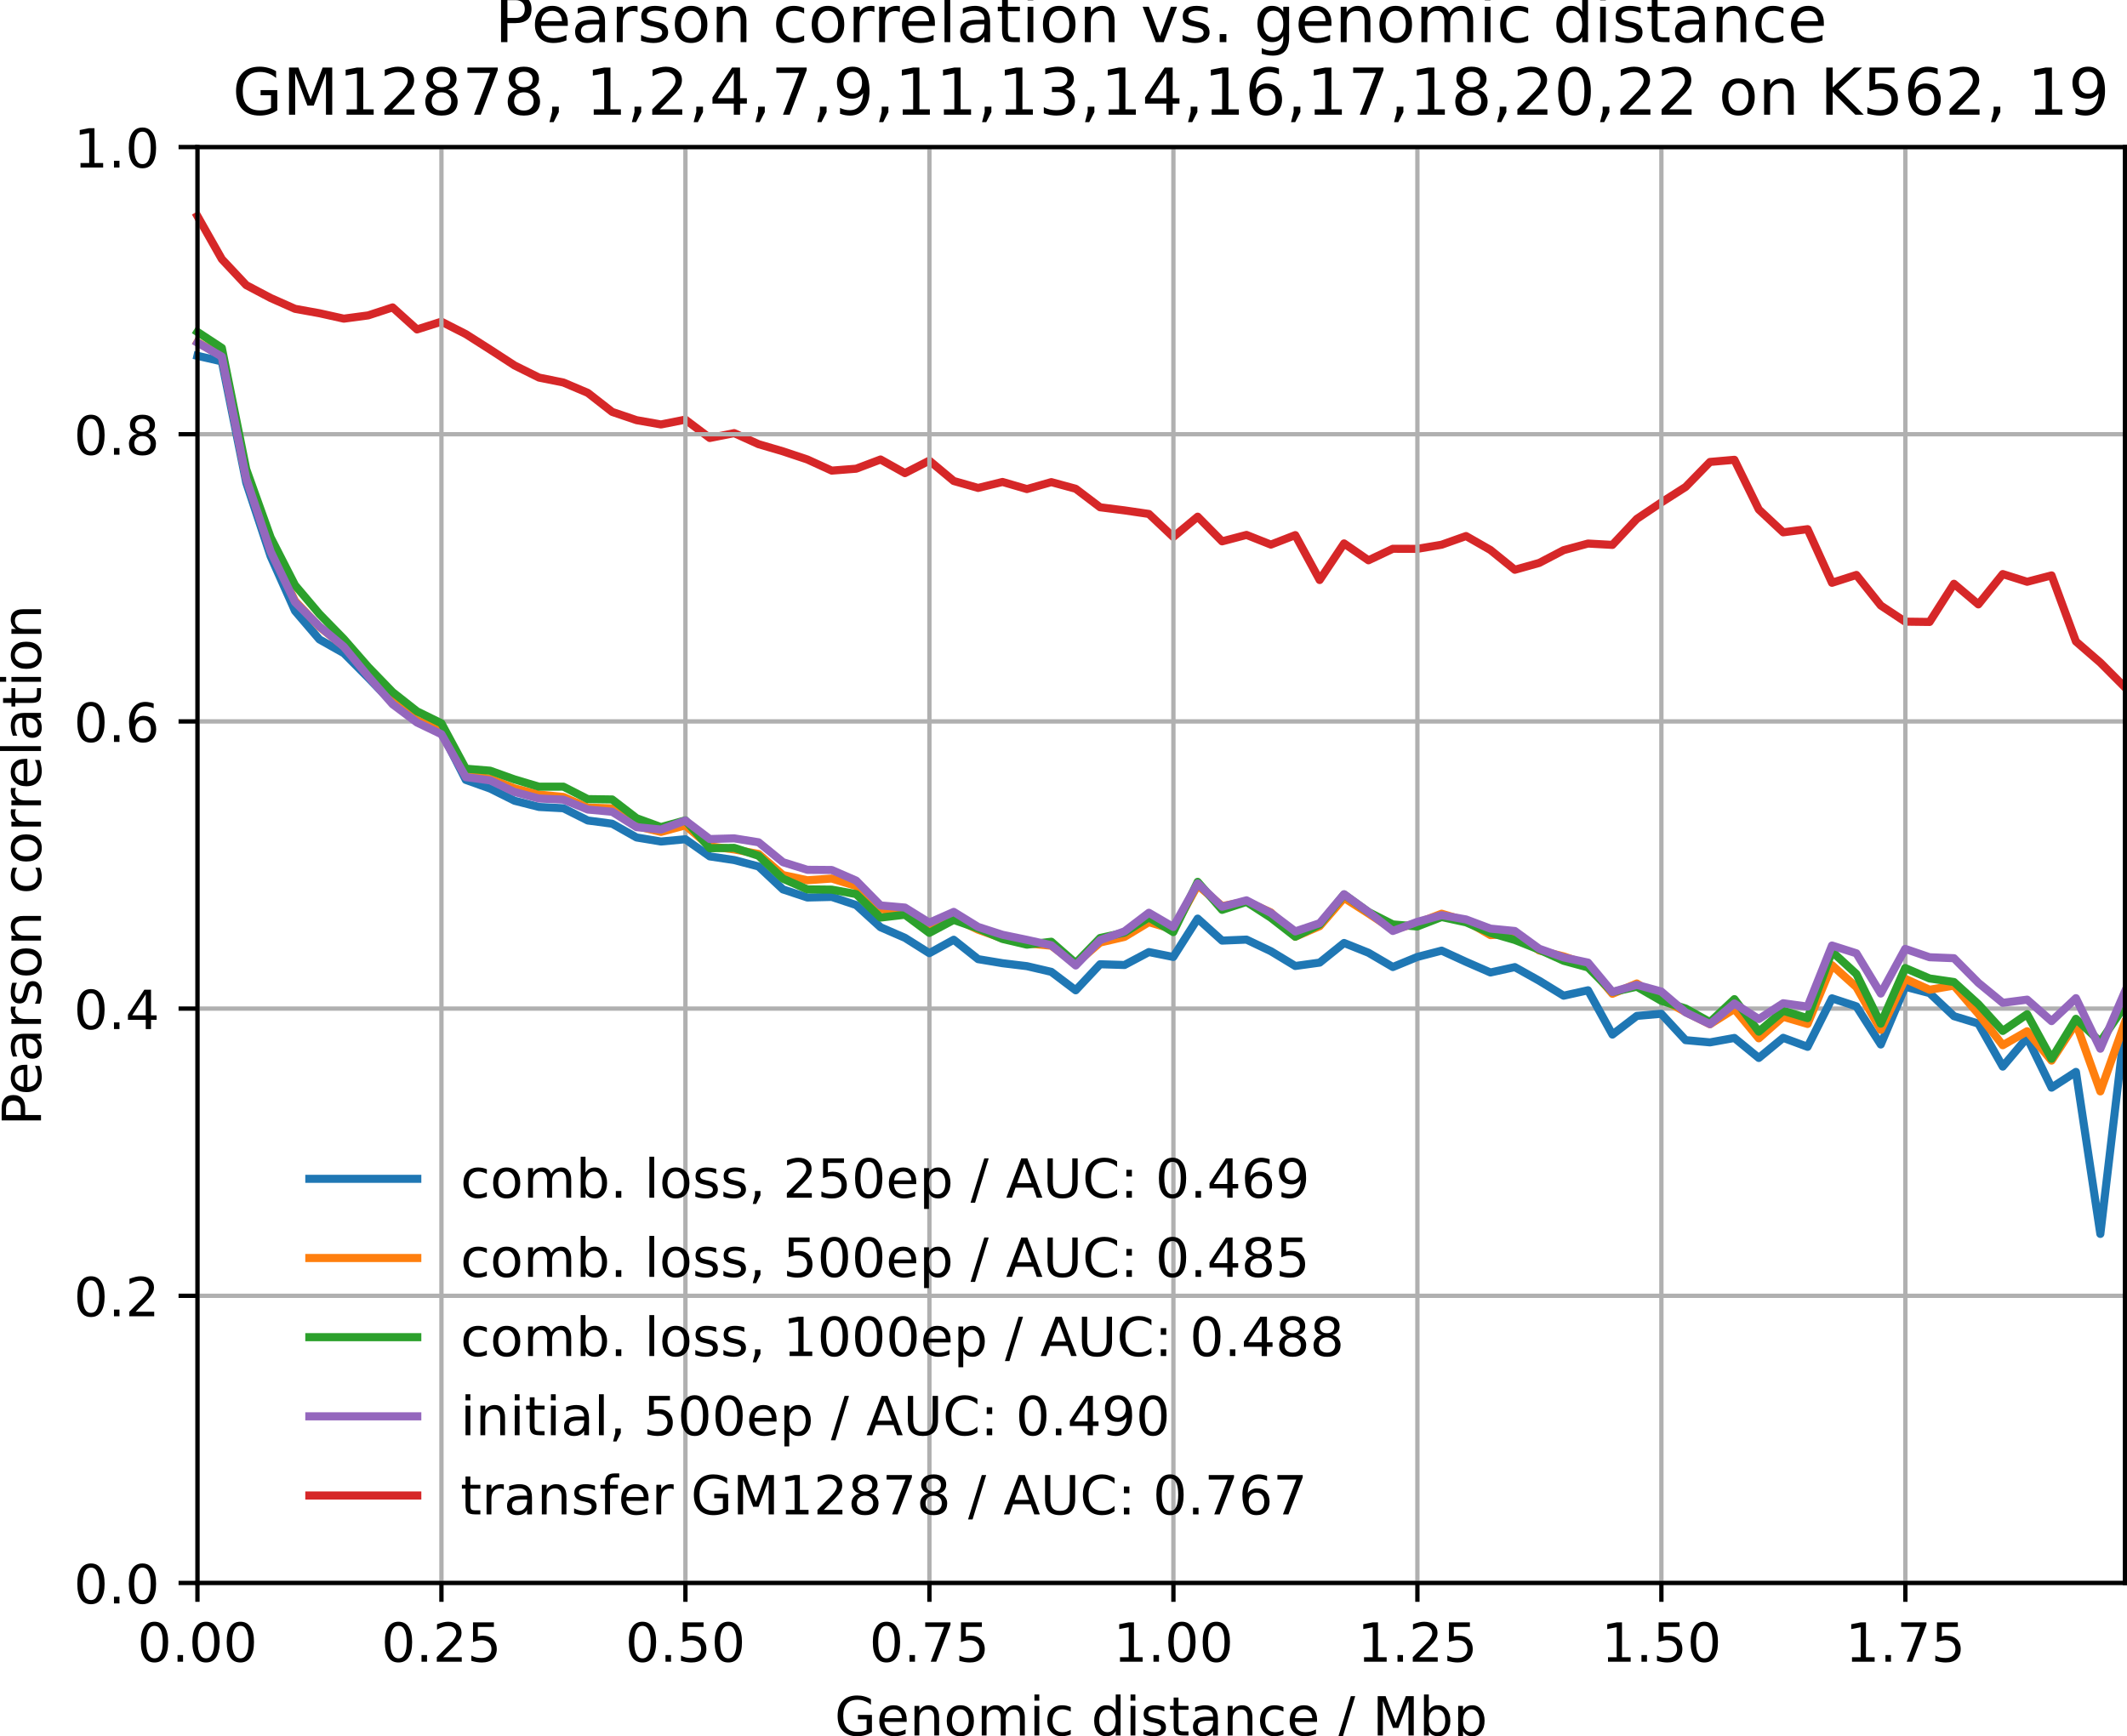
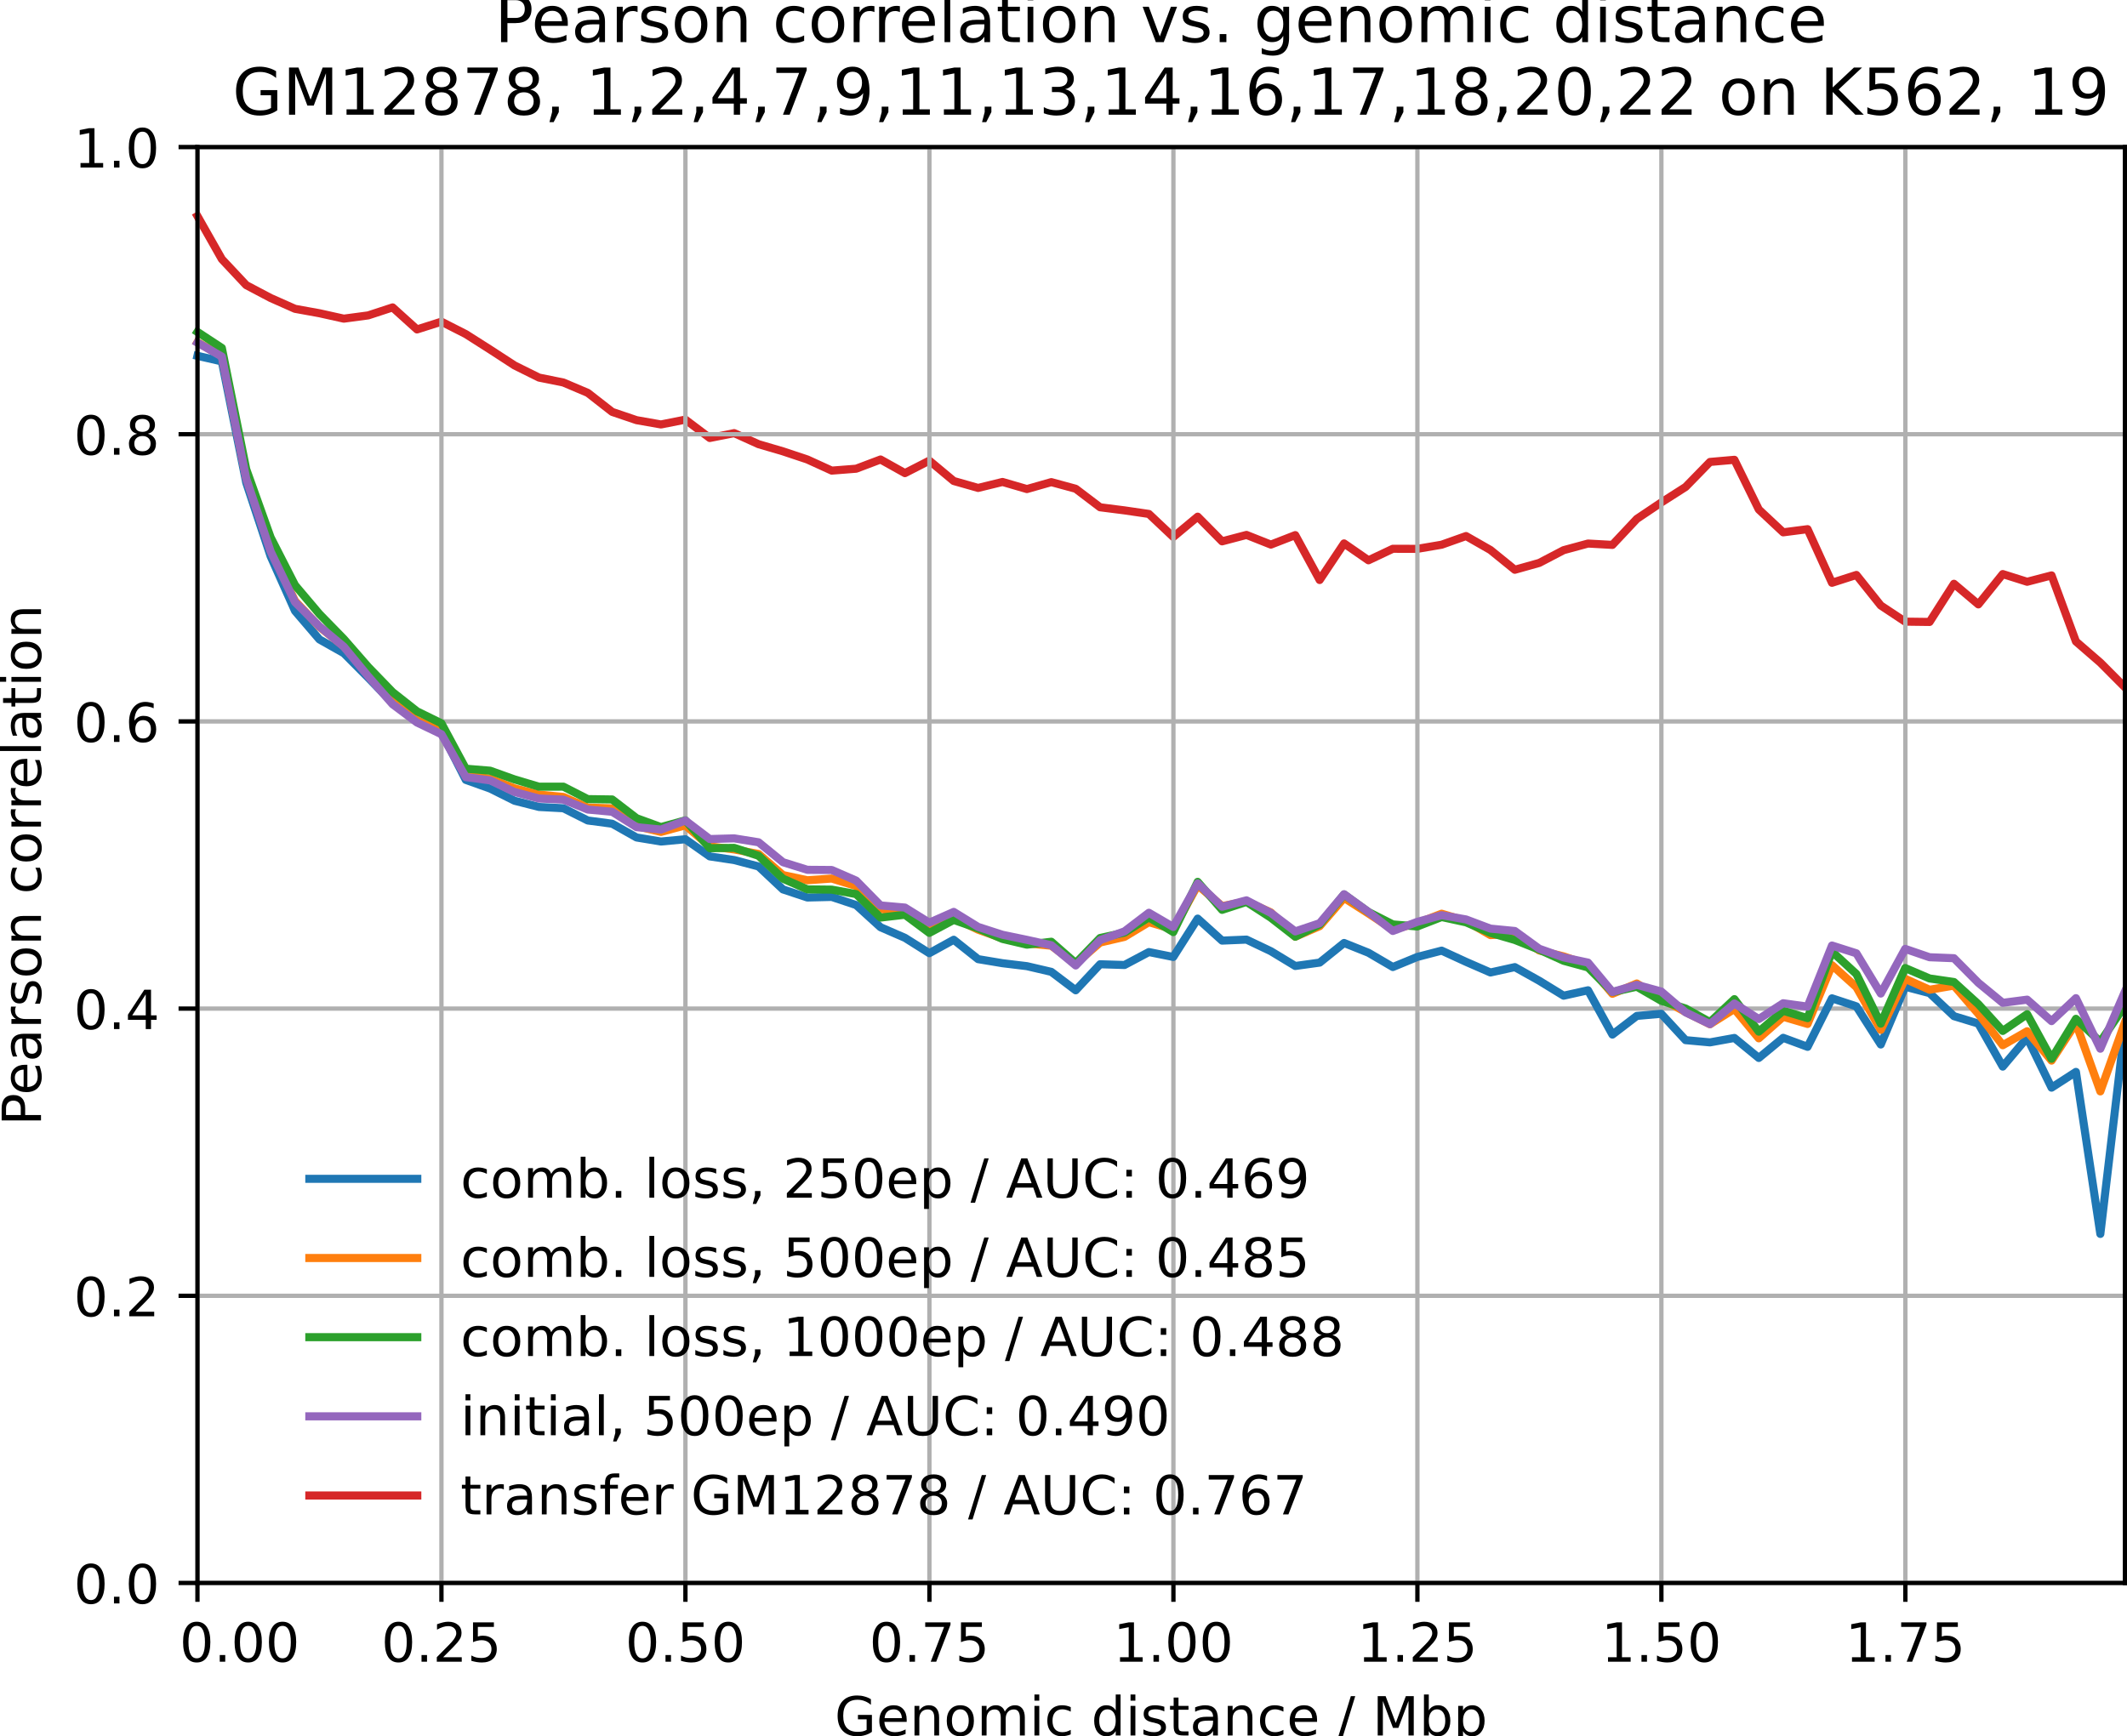
<svg xmlns="http://www.w3.org/2000/svg" version="1.1" id="svg2" xml:space="preserve" width="80mm" height="65.3mm" viewBox="0 0 302.362 246.803">
  <defs id="defs6">
    <clipPath clipPathUnits="userSpaceOnUse" id="clipPath22">
      <path d="M 57.6,38.016 H 414.72 V 304.128 H 57.6 Z" id="path20" />
    </clipPath>
    <clipPath clipPathUnits="userSpaceOnUse" id="clipPath40">
      <path d="M 57.6,38.016 H 414.72 V 304.128 H 57.6 Z" id="path38" />
    </clipPath>
    <clipPath clipPathUnits="userSpaceOnUse" id="clipPath58">
      <path d="M 57.6,38.016 H 414.72 V 304.128 H 57.6 Z" id="path56" />
    </clipPath>
    <clipPath clipPathUnits="userSpaceOnUse" id="clipPath76">
      <path d="M 57.6,38.016 H 414.72 V 304.128 H 57.6 Z" id="path74" />
    </clipPath>
    <clipPath clipPathUnits="userSpaceOnUse" id="clipPath94">
      <path d="M 57.6,38.016 H 414.72 V 304.128 H 57.6 Z" id="path92" />
    </clipPath>
    <clipPath clipPathUnits="userSpaceOnUse" id="clipPath112">
      <path d="M 57.6,38.016 H 414.72 V 304.128 H 57.6 Z" id="path110" />
    </clipPath>
    <clipPath clipPathUnits="userSpaceOnUse" id="clipPath130">
      <path d="M 57.6,38.016 H 414.72 V 304.128 H 57.6 Z" id="path128" />
    </clipPath>
    <clipPath clipPathUnits="userSpaceOnUse" id="clipPath148">
      <path d="M 57.6,38.016 H 414.72 V 304.128 H 57.6 Z" id="path146" />
    </clipPath>
    <clipPath clipPathUnits="userSpaceOnUse" id="clipPath170">
      <path d="M 57.6,38.016 H 414.72 V 304.128 H 57.6 Z" id="path168" />
    </clipPath>
    <clipPath clipPathUnits="userSpaceOnUse" id="clipPath188">
      <path d="M 57.6,38.016 H 414.72 V 304.128 H 57.6 Z" id="path186" />
    </clipPath>
    <clipPath clipPathUnits="userSpaceOnUse" id="clipPath206">
      <path d="M 57.6,38.016 H 414.72 V 304.128 H 57.6 Z" id="path204" />
    </clipPath>
    <clipPath clipPathUnits="userSpaceOnUse" id="clipPath224">
      <path d="M 57.6,38.016 H 414.72 V 304.128 H 57.6 Z" id="path222" />
    </clipPath>
    <clipPath clipPathUnits="userSpaceOnUse" id="clipPath242">
      <path d="M 57.6,38.016 H 414.72 V 304.128 H 57.6 Z" id="path240" />
    </clipPath>
    <clipPath clipPathUnits="userSpaceOnUse" id="clipPath260">
      <path d="M 57.6,38.016 H 414.72 V 304.128 H 57.6 Z" id="path258" />
    </clipPath>
    <clipPath clipPathUnits="userSpaceOnUse" id="clipPath282">
      <path d="M 57.6,38.016 H 414.72 V 304.128 H 57.6 Z" id="path280" />
    </clipPath>
    <clipPath clipPathUnits="userSpaceOnUse" id="clipPath292">
      <path d="M 57.6,38.016 H 414.72 V 304.128 H 57.6 Z" id="path290" />
    </clipPath>
    <clipPath clipPathUnits="userSpaceOnUse" id="clipPath302">
      <path d="M 57.6,38.016 H 414.72 V 304.128 H 57.6 Z" id="path300" />
    </clipPath>
    <clipPath clipPathUnits="userSpaceOnUse" id="clipPath312">
      <path d="M 57.6,38.016 H 414.72 V 304.128 H 57.6 Z" id="path310" />
    </clipPath>
    <clipPath clipPathUnits="userSpaceOnUse" id="clipPath322">
      <path d="M 57.6,38.016 H 414.72 V 304.128 H 57.6 Z" id="path320" />
    </clipPath>
  </defs>
  <g id="g10" transform="matrix(1.333333,0,0,-1.333333,-28.02396,443.5936)">
    <path d="m 42.069,309.65 2.601,-4.59 2.601,-2.774 2.601,-1.371 2.601,-1.154 2.601,-0.471 2.601,-0.578 2.601,0.348 2.601,0.852 2.601,-2.35 2.601,0.827 2.601,-1.323 2.601,-1.655 2.601,-1.692 2.601,-1.291 2.601,-0.526 2.601,-1.104 2.601,-2.03 2.601,-0.882 2.601,-0.457 2.601,0.516 2.601,-1.959 2.601,0.518 2.601,-1.179 2.601,-0.764 2.601,-0.868 2.601,-1.186 2.601,0.202 2.601,0.983 2.601,-1.453 2.601,1.33 2.601,-2.169 2.601,-0.74 2.601,0.637 2.601,-0.758 2.601,0.74 2.601,-0.708 2.601,-1.975 2.601,-0.33 2.601,-0.381 2.601,-2.455 2.601,2.165 2.601,-2.631 2.601,0.684 2.601,-1.032 2.601,1.011 2.601,-4.786 2.601,3.901 2.601,-1.8 2.601,1.229 2.601,-0.009 2.601,0.443 2.601,0.923 2.601,-1.487 2.601,-2.109 2.601,0.73 2.601,1.36 2.601,0.707 2.601,-0.144 2.601,2.772 2.601,1.746 2.601,1.661 2.601,2.667 2.601,0.229 2.601,-5.299 2.601,-2.436 2.601,0.336 2.601,-5.718 2.601,0.836 2.601,-3.257 2.601,-1.722 2.601,-0.033 2.601,4.07 2.601,-2.197 2.601,3.233 2.601,-0.821 2.601,0.679 2.601,-7.047 2.601,-2.252 2.601,-2.614" style="fill:none;stroke:#d62728;stroke-width:0.863;stroke-linecap:square;stroke-linejoin:round;stroke-miterlimit:10;stroke-dasharray:none;stroke-opacity:1" id="path324" />
    <g id="g16" transform="matrix(0.575448,0,0,0.575448,8.92322,142.0026)">
      <g id="g18" clip-path="url(#clipPath22)">
        <path d="M 57.6,38.016 V 304.128" style="fill:none;stroke:#b0b0b0;stroke-width:0.8;stroke-linecap:square;stroke-linejoin:round;stroke-miterlimit:10;stroke-dasharray:none;stroke-opacity:1" id="path24" />
      </g>
    </g>
    <path d="m 42.069,163.879 v -2.014" style="fill:#000000;fill-opacity:1;fill-rule:nonzero;stroke:#000000;stroke-width:0.46;stroke-linecap:butt;stroke-linejoin:round;stroke-miterlimit:10;stroke-dasharray:none;stroke-opacity:1" id="path28" />
    <g id="g34" transform="matrix(0.575448,0,0,0.575448,8.92322,142.0026)">
      <g id="g36" clip-path="url(#clipPath40)">
        <path d="M 102.805,38.016 V 304.128" style="fill:none;stroke:#b0b0b0;stroke-width:0.8;stroke-linecap:square;stroke-linejoin:round;stroke-miterlimit:10;stroke-dasharray:none;stroke-opacity:1" id="path42" />
      </g>
    </g>
    <path d="m 68.082,163.879 v -2.014" style="fill:#000000;fill-opacity:1;fill-rule:nonzero;stroke:#000000;stroke-width:0.46;stroke-linecap:butt;stroke-linejoin:round;stroke-miterlimit:10;stroke-dasharray:none;stroke-opacity:1" id="path46" />
    <g id="g52" transform="matrix(0.575448,0,0,0.575448,8.92322,142.0026)">
      <g id="g54" clip-path="url(#clipPath58)">
        <path d="M 148.01,38.016 V 304.128" style="fill:none;stroke:#b0b0b0;stroke-width:0.8;stroke-linecap:square;stroke-linejoin:round;stroke-miterlimit:10;stroke-dasharray:none;stroke-opacity:1" id="path60" />
      </g>
    </g>
    <path d="m 94.095,163.879 v -2.014" style="fill:#000000;fill-opacity:1;fill-rule:nonzero;stroke:#000000;stroke-width:0.46;stroke-linecap:butt;stroke-linejoin:round;stroke-miterlimit:10;stroke-dasharray:none;stroke-opacity:1" id="path64" />
    <g id="g70" transform="matrix(0.575448,0,0,0.575448,8.92322,142.0026)">
      <g id="g72" clip-path="url(#clipPath76)">
        <path d="M 193.215,38.016 V 304.128" style="fill:none;stroke:#b0b0b0;stroke-width:0.8;stroke-linecap:square;stroke-linejoin:round;stroke-miterlimit:10;stroke-dasharray:none;stroke-opacity:1" id="path78" />
      </g>
    </g>
    <path d="m 120.109,163.879 v -2.014" style="fill:#000000;fill-opacity:1;fill-rule:nonzero;stroke:#000000;stroke-width:0.46;stroke-linecap:butt;stroke-linejoin:round;stroke-miterlimit:10;stroke-dasharray:none;stroke-opacity:1" id="path82" />
    <g id="g88" transform="matrix(0.575448,0,0,0.575448,8.92322,142.0026)">
      <g id="g90" clip-path="url(#clipPath94)">
        <path d="M 238.42,38.016 V 304.128" style="fill:none;stroke:#b0b0b0;stroke-width:0.8;stroke-linecap:square;stroke-linejoin:round;stroke-miterlimit:10;stroke-dasharray:none;stroke-opacity:1" id="path96" />
      </g>
    </g>
    <path d="m 146.122,163.879 v -2.014" style="fill:#000000;fill-opacity:1;fill-rule:nonzero;stroke:#000000;stroke-width:0.46;stroke-linecap:butt;stroke-linejoin:round;stroke-miterlimit:10;stroke-dasharray:none;stroke-opacity:1" id="path100" />
    <g id="g106" transform="matrix(0.575448,0,0,0.575448,8.92322,142.0026)">
      <g id="g108" clip-path="url(#clipPath112)">
        <path d="M 283.625,38.016 V 304.128" style="fill:none;stroke:#b0b0b0;stroke-width:0.8;stroke-linecap:square;stroke-linejoin:round;stroke-miterlimit:10;stroke-dasharray:none;stroke-opacity:1" id="path114" />
      </g>
    </g>
    <path d="m 172.135,163.879 v -2.014" style="fill:#000000;fill-opacity:1;fill-rule:nonzero;stroke:#000000;stroke-width:0.46;stroke-linecap:butt;stroke-linejoin:round;stroke-miterlimit:10;stroke-dasharray:none;stroke-opacity:1" id="path118" />
    <g id="g124" transform="matrix(0.575448,0,0,0.575448,8.92322,142.0026)">
      <g id="g126" clip-path="url(#clipPath130)">
        <path d="M 328.83,38.016 V 304.128" style="fill:none;stroke:#b0b0b0;stroke-width:0.8;stroke-linecap:square;stroke-linejoin:round;stroke-miterlimit:10;stroke-dasharray:none;stroke-opacity:1" id="path132" />
      </g>
    </g>
    <path d="m 198.148,163.879 v -2.014" style="fill:#000000;fill-opacity:1;fill-rule:nonzero;stroke:#000000;stroke-width:0.46;stroke-linecap:butt;stroke-linejoin:round;stroke-miterlimit:10;stroke-dasharray:none;stroke-opacity:1" id="path136" />
    <g id="g142" transform="matrix(0.575448,0,0,0.575448,8.92322,142.0026)">
      <g id="g144" clip-path="url(#clipPath148)">
        <path d="M 374.035,38.016 V 304.128" style="fill:none;stroke:#b0b0b0;stroke-width:0.8;stroke-linecap:square;stroke-linejoin:round;stroke-miterlimit:10;stroke-dasharray:none;stroke-opacity:1" id="path150" />
      </g>
    </g>
    <path d="m 224.161,163.879 v -2.014" style="fill:#000000;fill-opacity:1;fill-rule:nonzero;stroke:#000000;stroke-width:0.46;stroke-linecap:butt;stroke-linejoin:round;stroke-miterlimit:10;stroke-dasharray:none;stroke-opacity:1" id="path154" />
    <g id="g164" transform="matrix(0.575448,0,0,0.575448,8.92322,142.0026)">
      <g id="g166" clip-path="url(#clipPath170)">
        <path d="M 57.6,38.016 H 414.72" style="fill:none;stroke:#b0b0b0;stroke-width:0.8;stroke-linecap:square;stroke-linejoin:round;stroke-miterlimit:10;stroke-dasharray:none;stroke-opacity:1" id="path172" />
      </g>
    </g>
    <path d="M 42.069,163.879 H 40.055" style="fill:#000000;fill-opacity:1;fill-rule:nonzero;stroke:#000000;stroke-width:0.46;stroke-linecap:butt;stroke-linejoin:round;stroke-miterlimit:10;stroke-dasharray:none;stroke-opacity:1" id="path176" />
    <g id="g182" transform="matrix(0.575448,0,0,0.575448,8.92322,142.0026)">
      <g id="g184" clip-path="url(#clipPath188)">
        <path d="M 57.6,91.238 H 414.72" style="fill:none;stroke:#b0b0b0;stroke-width:0.8;stroke-linecap:square;stroke-linejoin:round;stroke-miterlimit:10;stroke-dasharray:none;stroke-opacity:1" id="path190" />
      </g>
    </g>
    <path d="M 42.069,194.506 H 40.055" style="fill:#000000;fill-opacity:1;fill-rule:nonzero;stroke:#000000;stroke-width:0.46;stroke-linecap:butt;stroke-linejoin:round;stroke-miterlimit:10;stroke-dasharray:none;stroke-opacity:1" id="path194" />
    <g id="g200" transform="matrix(0.575448,0,0,0.575448,8.92322,142.0026)">
      <g id="g202" clip-path="url(#clipPath206)">
        <path d="M 57.6,144.461 H 414.72" style="fill:none;stroke:#b0b0b0;stroke-width:0.8;stroke-linecap:square;stroke-linejoin:round;stroke-miterlimit:10;stroke-dasharray:none;stroke-opacity:1" id="path208" />
      </g>
    </g>
    <path d="M 42.069,225.132 H 40.055" style="fill:#000000;fill-opacity:1;fill-rule:nonzero;stroke:#000000;stroke-width:0.46;stroke-linecap:butt;stroke-linejoin:round;stroke-miterlimit:10;stroke-dasharray:none;stroke-opacity:1" id="path212" />
    <g id="g218" transform="matrix(0.575448,0,0,0.575448,8.92322,142.0026)">
      <g id="g220" clip-path="url(#clipPath224)">
        <path d="M 57.6,197.683 H 414.72" style="fill:none;stroke:#b0b0b0;stroke-width:0.8;stroke-linecap:square;stroke-linejoin:round;stroke-miterlimit:10;stroke-dasharray:none;stroke-opacity:1" id="path226" />
      </g>
    </g>
    <path d="M 42.069,255.759 H 40.055" style="fill:#000000;fill-opacity:1;fill-rule:nonzero;stroke:#000000;stroke-width:0.46;stroke-linecap:butt;stroke-linejoin:round;stroke-miterlimit:10;stroke-dasharray:none;stroke-opacity:1" id="path230" />
    <g id="g236" transform="matrix(0.575448,0,0,0.575448,8.92322,142.0026)">
      <g id="g238" clip-path="url(#clipPath242)">
        <path d="M 57.6,250.906 H 414.72" style="fill:none;stroke:#b0b0b0;stroke-width:0.8;stroke-linecap:square;stroke-linejoin:round;stroke-miterlimit:10;stroke-dasharray:none;stroke-opacity:1" id="path244" />
      </g>
    </g>
    <path d="M 42.069,286.386 H 40.055" style="fill:#000000;fill-opacity:1;fill-rule:nonzero;stroke:#000000;stroke-width:0.46;stroke-linecap:butt;stroke-linejoin:round;stroke-miterlimit:10;stroke-dasharray:none;stroke-opacity:1" id="path248" />
    <g id="g254" transform="matrix(0.575448,0,0,0.575448,8.92322,142.0026)">
      <g id="g256" clip-path="url(#clipPath260)">
        <path d="M 57.6,304.128 H 414.72" style="fill:none;stroke:#b0b0b0;stroke-width:0.8;stroke-linecap:square;stroke-linejoin:round;stroke-miterlimit:10;stroke-dasharray:none;stroke-opacity:1" id="path262" />
      </g>
    </g>
    <path d="M 42.069,317.012 H 40.055" style="fill:#000000;fill-opacity:1;fill-rule:nonzero;stroke:#000000;stroke-width:0.46;stroke-linecap:butt;stroke-linejoin:round;stroke-miterlimit:10;stroke-dasharray:none;stroke-opacity:1" id="path266" />
    <path d="m 42.069,294.747 2.601,-0.594 2.601,-12.933 2.601,-7.851 2.601,-5.825 2.601,-3.04 2.601,-1.468 2.601,-2.617 2.601,-2.698 2.601,-1.868 2.601,-1.227 2.601,-5.101 2.601,-0.93 2.601,-1.297 2.601,-0.661 2.601,-0.138 2.601,-1.306 2.601,-0.344 2.601,-1.468 2.601,-0.43 2.601,0.242 2.601,-1.829 2.601,-0.389 2.601,-0.685 2.601,-2.446 2.601,-0.863 2.601,0.061 2.601,-0.865 2.601,-2.368 2.601,-1.128 2.601,-1.638 2.601,1.432 2.601,-2.068 2.601,-0.434 2.601,-0.314 2.601,-0.607 2.601,-1.967 2.601,2.777 2.601,-0.079 2.601,1.38 2.601,-0.523 2.601,4.091 2.601,-2.347 2.601,0.108 2.601,-1.238 2.601,-1.576 2.601,0.359 2.601,2.094 2.601,-1.042 2.601,-1.522 2.601,1.072 2.601,0.676 2.601,-1.196 2.601,-1.134 2.601,0.572 2.601,-1.455 2.601,-1.593 2.601,0.577 2.601,-4.724 2.601,1.99 2.601,0.228 2.601,-2.811 2.601,-0.238 2.601,0.471 2.601,-2.132 2.601,2.146 2.601,-0.961 2.601,5.173 2.601,-0.856 2.601,-4.067 2.601,6.161 2.601,-0.681 2.601,-2.458 2.601,-0.793 2.601,-4.586 2.601,3.085 2.601,-5.331 2.601,1.678 2.601,-17.276 2.601,21.983" style="fill:none;stroke:#1f77b4;stroke-width:0.863;stroke-linecap:square;stroke-linejoin:round;stroke-miterlimit:10;stroke-dasharray:none;stroke-opacity:1" id="path284" />
    <path d="m 42.069,296.193 2.601,-1.46 2.601,-12.993 2.601,-7.713 2.601,-5.425 2.601,-2.754 2.601,-2.082 2.601,-2.934 2.601,-2.982 2.601,-1.991 2.601,-1.098 2.601,-4.741 2.601,-0.377 2.601,-1.023 2.601,-0.667 2.601,-0.246 2.601,-1.132 2.601,-0.087 2.601,-1.899 2.601,-0.614 2.601,0.702 2.601,-2.245 2.601,-0.325 2.601,-0.484 2.601,-2.247 2.601,-0.556 2.601,0.183 2.601,-0.795 2.601,-2.433 2.601,-0.468 2.601,-1.597 2.601,1.104 2.601,-1.266 2.601,-0.928 2.601,-0.529 2.601,-0.253 2.601,-1.917 2.601,2.257 2.601,0.603 2.601,1.57 2.601,-0.771 2.601,4.713 2.601,-2.233 2.601,0.504 2.601,-1.172 2.601,-2.589 2.601,1.121 2.601,3.012 2.601,-1.659 2.601,-1.714 2.601,0.686 2.601,1.005 2.601,-0.774 2.601,-1.507 2.601,0.132 2.601,-1.772 2.601,-0.632 2.601,-0.89 2.601,-3.098 2.601,1.096 2.601,-1.62 2.601,-1.424 2.601,-1.301 2.601,1.635 2.601,-3.137 2.601,2.298 2.601,-0.764 2.601,6.271 2.601,-2.339 2.601,-4.564 2.601,5.445 2.601,-1.164 2.601,0.442 2.601,-3.014 2.601,-3.346 2.601,1.49 2.601,-3.13 2.601,3.992 2.601,-7.276 2.601,7.307" style="fill:none;stroke:#ff7f0e;stroke-width:0.863;stroke-linecap:square;stroke-linejoin:round;stroke-miterlimit:10;stroke-dasharray:none;stroke-opacity:1" id="path294" />
    <path d="m 42.069,297.296 2.601,-1.708 2.601,-12.935 2.601,-7.272 2.601,-5.092 2.601,-3.073 2.601,-2.666 2.601,-2.979 2.601,-2.688 2.601,-2.048 2.601,-1.278 2.601,-4.84 2.601,-0.214 2.601,-0.931 2.601,-0.775 2.601,0.005 2.601,-1.329 2.601,-0.036 2.601,-1.999 2.601,-0.946 2.601,0.718 2.601,-2.973 2.601,0.036 2.601,-0.842 2.601,-2.443 2.601,-1.141 2.601,-0.027 2.601,-0.477 2.601,-2.503 2.601,0.304 2.601,-1.938 2.601,1.386 2.601,-0.909 2.601,-1.121 2.601,-0.611 2.601,0.312 2.601,-2.281 2.601,2.68 2.601,0.572 2.601,1.627 2.601,-1.569 2.601,5.357 2.601,-2.984 2.601,0.847 2.601,-1.687 2.601,-2.025 2.601,1.306 2.601,3.198 2.601,-1.869 2.601,-1.324 2.601,-0.22 2.601,1.007 2.601,-0.565 2.601,-1.126 2.601,-0.754 2.601,-1.037 2.601,-1.183 2.601,-0.71 2.601,-2.622 2.601,0.566 2.601,-1.5 2.601,-0.824 2.601,-1.449 2.601,2.448 2.601,-3.465 2.601,2.221 2.601,-0.782 2.601,7.099 2.601,-2.391 2.601,-5.297 2.601,5.932 2.601,-1.112 2.601,-0.379 2.601,-2.364 2.601,-2.853 2.601,1.785 2.601,-4.755 2.601,4.262 2.601,-2.46 2.601,3.855" style="fill:none;stroke:#2ca02c;stroke-width:0.863;stroke-linecap:square;stroke-linejoin:round;stroke-miterlimit:10;stroke-dasharray:none;stroke-opacity:1" id="path304" />
    <path d="m 42.069,296.157 2.601,-1.491 2.601,-13.021 2.601,-7.767 2.601,-5.393 2.601,-2.593 2.601,-2.162 2.601,-3.162 2.601,-2.978 2.601,-1.949 2.601,-1.247 2.601,-4.575 2.601,-0.348 2.601,-1.242 2.601,-0.692 2.601,-0.118 2.601,-1.058 2.601,-0.238 2.601,-1.64 2.601,-0.257 2.601,0.963 2.601,-1.975 2.601,0.074 2.601,-0.418 2.601,-2.123 2.601,-0.813 2.601,-0.02 2.601,-1.13 2.601,-2.649 2.601,-0.228 2.601,-1.611 2.601,1.149 2.601,-1.602 2.601,-0.838 2.601,-0.54 2.601,-0.574 2.601,-2.158 2.601,2.703 2.601,0.933 2.601,1.984 2.601,-1.516 2.601,4.649 2.601,-2.489 2.601,0.682 2.601,-1.346 2.601,-1.968 2.601,0.875 2.601,3.091 2.601,-1.891 2.601,-2.027 2.601,0.968 2.601,0.715 2.601,-0.455 2.601,-0.979 2.601,-0.253 2.601,-1.893 2.601,-0.922 2.601,-0.555 2.601,-3.135 2.601,0.763 2.601,-0.709 2.601,-2.227 2.601,-1.258 2.601,2.205 2.601,-1.659 2.601,1.684 2.601,-0.36 2.601,6.515 2.601,-0.827 2.601,-4.293 2.601,4.764 2.601,-0.892 2.601,-0.103 2.601,-2.623 2.601,-2.136 2.601,0.34 2.601,-2.29 2.601,2.446 2.601,-5.389 2.601,6.042" style="fill:none;stroke:#9467bd;stroke-width:0.863;stroke-linecap:square;stroke-linejoin:round;stroke-miterlimit:10;stroke-dasharray:none;stroke-opacity:1" id="path314" />
    <path d="M 42.069,163.879 V 317.012" style="fill:none;stroke:#000000;stroke-width:0.46;stroke-linecap:square;stroke-linejoin:miter;stroke-miterlimit:10;stroke-dasharray:none;stroke-opacity:1" id="path328" />
    <path d="M 247.573,163.879 V 317.012" style="fill:none;stroke:#000000;stroke-width:0.46;stroke-linecap:square;stroke-linejoin:miter;stroke-miterlimit:10;stroke-dasharray:none;stroke-opacity:1" id="path330" />
    <path d="M 42.069,163.879 H 247.573" style="fill:none;stroke:#000000;stroke-width:0.46;stroke-linecap:square;stroke-linejoin:miter;stroke-miterlimit:10;stroke-dasharray:none;stroke-opacity:1" id="path332" />
    <path d="M 42.069,317.012 H 247.573" style="fill:none;stroke:#000000;stroke-width:0.46;stroke-linecap:square;stroke-linejoin:miter;stroke-miterlimit:10;stroke-dasharray:none;stroke-opacity:1" id="path334" />
    <path d="M 53.998,206.979 H 65.507" style="fill:none;stroke:#1f77b4;stroke-width:0.863;stroke-linecap:square;stroke-linejoin:round;stroke-miterlimit:10;stroke-dasharray:none;stroke-opacity:1" id="path344" />
    <path d="M 53.998,198.536 H 65.507" style="fill:none;stroke:#ff7f0e;stroke-width:0.863;stroke-linecap:square;stroke-linejoin:round;stroke-miterlimit:10;stroke-dasharray:none;stroke-opacity:1" id="path350" />
    <path d="M 53.998,190.093 H 65.507" style="fill:none;stroke:#2ca02c;stroke-width:0.863;stroke-linecap:square;stroke-linejoin:round;stroke-miterlimit:10;stroke-dasharray:none;stroke-opacity:1" id="path356" />
    <path d="M 53.998,181.65 H 65.507" style="fill:none;stroke:#9467bd;stroke-width:0.863;stroke-linecap:square;stroke-linejoin:round;stroke-miterlimit:10;stroke-dasharray:none;stroke-opacity:1" id="path362" />
    <path d="M 53.998,173.207 H 65.507" style="fill:none;stroke:#d62728;stroke-width:0.863;stroke-linecap:square;stroke-linejoin:round;stroke-miterlimit:10;stroke-dasharray:none;stroke-opacity:1" id="path368" />
  </g>
  <g id="layer1" transform="translate(-28.02396,-17.20642)">
-     <text style="font-variant:normal;font-weight:normal;font-size:7.673px;font-family:'DejaVu Sans';-inkscape-font-specification:DejaVuSans;writing-mode:lr-tb;fill:#000000;fill-opacity:1;fill-rule:nonzero;stroke:none;stroke-width:0.767" id="text32" x="47.55" y="253.492">
-       <tspan x="47.55 52.43 54.87 59.75" y="253.492" id="tspan30" style="stroke-width:0.767">0.00</tspan>
+     <text style="font-variant:normal;font-weight:normal;font-size:7.673px;font-family:'DejaVu Sans';-inkscape-font-specification:DejaVuSans;writing-mode:lr-tb;fill:#000000;fill-opacity:1;fill-rule:nonzero;stroke:none;stroke-width:0.767" id="text32" x="53.55" y="253.492">
+       <tspan x="53.55 58.43 60.87 65.75" y="253.492" id="tspan30" style="stroke-width:0.767">0.00</tspan>
    </text>
    <text style="font-variant:normal;font-weight:normal;font-size:7.673px;font-family:'DejaVu Sans';-inkscape-font-specification:DejaVuSans;writing-mode:lr-tb;fill:#000000;fill-opacity:1;fill-rule:nonzero;stroke:none;stroke-width:0.767" id="text50" x="82.234" y="253.492">
      <tspan x="82.234 87.114 89.554 94.434" y="253.492" id="tspan48" style="stroke-width:0.767">0.25</tspan>
    </text>
    <text style="font-variant:normal;font-weight:normal;font-size:7.673px;font-family:'DejaVu Sans';-inkscape-font-specification:DejaVuSans;writing-mode:lr-tb;fill:#000000;fill-opacity:1;fill-rule:nonzero;stroke:none;stroke-width:0.767" id="text68" x="116.919" y="253.492">
      <tspan x="116.919 121.798 124.238 129.118" y="253.492" id="tspan66" style="stroke-width:0.767">0.50</tspan>
    </text>
    <text style="font-variant:normal;font-weight:normal;font-size:7.673px;font-family:'DejaVu Sans';-inkscape-font-specification:DejaVuSans;writing-mode:lr-tb;fill:#000000;fill-opacity:1;fill-rule:nonzero;stroke:none;stroke-width:0.767" id="text86" x="151.603" y="253.492">
      <tspan x="151.603 156.483 158.923 163.802" y="253.492" id="tspan84" style="stroke-width:0.767">0.75</tspan>
    </text>
    <text style="font-variant:normal;font-weight:normal;font-size:7.673px;font-family:'DejaVu Sans';-inkscape-font-specification:DejaVuSans;writing-mode:lr-tb;fill:#000000;fill-opacity:1;fill-rule:nonzero;stroke:none;stroke-width:0.767" id="text104" x="186.287" y="253.492">
      <tspan x="186.287 191.167 193.607 198.487" y="253.492" id="tspan102" style="stroke-width:0.767">1.00</tspan>
    </text>
    <text style="font-variant:normal;font-weight:normal;font-size:7.673px;font-family:'DejaVu Sans';-inkscape-font-specification:DejaVuSans;writing-mode:lr-tb;fill:#000000;fill-opacity:1;fill-rule:nonzero;stroke:none;stroke-width:0.767" id="text122" x="220.971" y="253.492">
      <tspan x="220.971 225.851 228.291 233.171" y="253.492" id="tspan120" style="stroke-width:0.767">1.25</tspan>
    </text>
    <text style="font-variant:normal;font-weight:normal;font-size:7.673px;font-family:'DejaVu Sans';-inkscape-font-specification:DejaVuSans;writing-mode:lr-tb;fill:#000000;fill-opacity:1;fill-rule:nonzero;stroke:none;stroke-width:0.767" id="text140" x="255.656" y="253.492">
      <tspan x="255.656 260.535 262.975 267.855" y="253.492" id="tspan138" style="stroke-width:0.767">1.50</tspan>
    </text>
    <text style="font-variant:normal;font-weight:normal;font-size:7.673px;font-family:'DejaVu Sans';-inkscape-font-specification:DejaVuSans;writing-mode:lr-tb;fill:#000000;fill-opacity:1;fill-rule:nonzero;stroke:none;stroke-width:0.767" id="text158" x="290.34" y="253.492">
      <tspan x="290.34 295.22 297.659 302.539" y="253.492" id="tspan156" style="stroke-width:0.767">1.75</tspan>
    </text>
    <text style="font-variant:normal;font-weight:normal;font-size:7.673px;font-family:'DejaVu Sans';-inkscape-font-specification:DejaVuSans;writing-mode:lr-tb;fill:#000000;fill-opacity:1;fill-rule:nonzero;stroke:none;stroke-width:0.767" id="text162" x="146.657" y="263.982">
      <tspan x="146.657 152.604 157.322 162.187 166.882 174.355 176.488 180.708 183.148 188.02 190.153 194.151 197.159 201.862 206.726 210.946 215.665 218.105 220.691 223.13 229.752 234.624" y="263.982" id="tspan160" style="stroke-width:0.767">Genomic distance / Mbp</tspan>
    </text>
    <text style="font-variant:normal;font-weight:normal;font-size:7.673px;font-family:'DejaVu Sans';-inkscape-font-specification:DejaVuSans;writing-mode:lr-tb;fill:#000000;fill-opacity:1;fill-rule:nonzero;stroke:none;stroke-width:0.767" id="text180" x="38.517" y="245.208">
      <tspan x="38.517 43.397 45.837" y="245.208" id="tspan178" style="stroke-width:0.767">0.0</tspan>
    </text>
    <text style="font-variant:normal;font-weight:normal;font-size:7.673px;font-family:'DejaVu Sans';-inkscape-font-specification:DejaVuSans;writing-mode:lr-tb;fill:#000000;fill-opacity:1;fill-rule:nonzero;stroke:none;stroke-width:0.767" id="text198" x="38.517" y="204.373">
      <tspan x="38.517 43.397 45.837" y="204.373" id="tspan196" style="stroke-width:0.767">0.2</tspan>
    </text>
    <text style="font-variant:normal;font-weight:normal;font-size:7.673px;font-family:'DejaVu Sans';-inkscape-font-specification:DejaVuSans;writing-mode:lr-tb;fill:#000000;fill-opacity:1;fill-rule:nonzero;stroke:none;stroke-width:0.767" id="text216" x="38.517" y="163.537">
      <tspan x="38.517 43.397 45.837" y="163.537" id="tspan214" style="stroke-width:0.767">0.4</tspan>
    </text>
    <text style="font-variant:normal;font-weight:normal;font-size:7.673px;font-family:'DejaVu Sans';-inkscape-font-specification:DejaVuSans;writing-mode:lr-tb;fill:#000000;fill-opacity:1;fill-rule:nonzero;stroke:none;stroke-width:0.767" id="text234" x="38.517" y="122.701">
      <tspan x="38.517 43.397 45.837" y="122.701" id="tspan232" style="stroke-width:0.767">0.6</tspan>
    </text>
    <text style="font-variant:normal;font-weight:normal;font-size:7.673px;font-family:'DejaVu Sans';-inkscape-font-specification:DejaVuSans;writing-mode:lr-tb;fill:#000000;fill-opacity:1;fill-rule:nonzero;stroke:none;stroke-width:0.767" id="text252" x="38.517" y="81.866">
      <tspan x="38.517 43.397 45.837" y="81.866" id="tspan250" style="stroke-width:0.767">0.8</tspan>
    </text>
    <text style="font-variant:normal;font-weight:normal;font-size:7.673px;font-family:'DejaVu Sans';-inkscape-font-specification:DejaVuSans;writing-mode:lr-tb;fill:#000000;fill-opacity:1;fill-rule:nonzero;stroke:none;stroke-width:0.767" id="text270" x="38.517" y="41.03">
      <tspan x="38.517 43.397 45.837" y="41.03" id="tspan268" style="stroke-width:0.767">1.0</tspan>
    </text>
    <text transform="rotate(-90)" style="font-variant:normal;font-weight:normal;font-size:7.673px;font-family:'DejaVu Sans';-inkscape-font-specification:DejaVuSans;writing-mode:lr-tb;fill:#000000;fill-opacity:1;fill-rule:nonzero;stroke:none;stroke-width:0.767" id="text274" x="-177.274" y="33.853">
      <tspan x="-177.274 -172.648 -167.929 -163.226 -160.072 -156.075 -151.379 -146.515 -144.075 -139.855 -135.159 -132.006 -128.852 -124.134 -122.001 -117.297 -114.29 -112.157 -107.461" y="33.853" id="tspan272" style="stroke-width:0.767">Pearson correlation</tspan>
    </text>
    <text style="font-variant:normal;font-weight:normal;font-size:9.207px;font-family:'DejaVu Sans';-inkscape-font-specification:DejaVuSans;writing-mode:lr-tb;fill:#000000;fill-opacity:1;fill-rule:nonzero;stroke:none;stroke-width:0.767" id="text338" x="98.344" y="23.194">
      <tspan x="98.344 103.896 109.558 115.202 118.986 123.783 129.418 135.255 138.183 143.247 148.882 152.666 156.45 162.112 164.672 170.316 173.925 176.485 182.12 187.957 190.885 196.335 201.132 204.06 206.988 212.835 218.497 224.334 229.969 238.937 241.497 246.561 249.488 255.335 257.895 262.692 266.301 271.945 277.782 282.846" y="23.194" id="tspan336" style="stroke-width:0.767">Pearson correlation vs. genomic distance</tspan>
    </text>
    <text style="font-variant:normal;font-weight:normal;font-size:9.207px;font-family:'DejaVu Sans';-inkscape-font-specification:DejaVuSans;writing-mode:lr-tb;fill:#000000;fill-opacity:1;fill-rule:nonzero;stroke:none;stroke-width:0.767" id="text342" x="61.068" y="33.513">
      <tspan x="61.068 68.204 76.149 82.005 87.861 93.717 99.572 105.428 108.356 111.284 117.14 120.068 125.923 128.851 134.707 137.635 143.491 146.418 152.274 155.202 161.058 166.914 169.842 175.697 181.553 184.481 190.337 196.192 199.12 204.976 210.832 213.76 219.615 225.471 228.399 234.255 240.111 243.039 248.894 254.75 257.678 263.534 269.389 272.317 277.952 283.789 286.717 292.757 298.613 304.469 310.324 313.252 316.18 322.036" y="33.513" id="tspan340" style="stroke-width:0.767">GM12878, 1,2,4,7,9,11,13,14,16,17,18,20,22 on K562, 19</tspan>
    </text>
    <text style="font-variant:normal;font-weight:normal;font-size:7.673px;font-family:'DejaVu Sans';-inkscape-font-specification:DejaVuSans;writing-mode:lr-tb;fill:#000000;fill-opacity:1;fill-rule:nonzero;stroke:none;stroke-width:0.767" id="text348" x="93.481" y="187.514">
      <tspan x="93.481 97.701 102.396 109.869 114.741 117.181 119.621 121.754 126.45 130.447 134.445 136.885 139.325 144.204 149.084 153.964 158.683 163.555 165.995 168.58 171.02 176.268 181.885 187.24 189.826 192.266 197.146 199.586 204.465 209.345" y="187.514" id="tspan346" style="stroke-width:0.767">comb. loss, 250ep / AUC: 0.469</tspan>
    </text>
    <text style="font-variant:normal;font-weight:normal;font-size:7.673px;font-family:'DejaVu Sans';-inkscape-font-specification:DejaVuSans;writing-mode:lr-tb;fill:#000000;fill-opacity:1;fill-rule:nonzero;stroke:none;stroke-width:0.767" id="text354" x="93.481" y="198.771">
      <tspan x="93.481 97.701 102.396 109.869 114.741 117.181 119.621 121.754 126.45 130.447 134.445 136.885 139.325 144.204 149.084 153.964 158.683 163.555 165.995 168.58 171.02 176.268 181.885 187.24 189.826 192.266 197.146 199.586 204.465 209.345" y="198.771" id="tspan352" style="stroke-width:0.767">comb. loss, 500ep / AUC: 0.485</tspan>
    </text>
    <text style="font-variant:normal;font-weight:normal;font-size:7.673px;font-family:'DejaVu Sans';-inkscape-font-specification:DejaVuSans;writing-mode:lr-tb;fill:#000000;fill-opacity:1;fill-rule:nonzero;stroke:none;stroke-width:0.767" id="text360" x="93.481" y="210.028">
      <tspan x="93.481 97.701 102.396 109.869 114.741 117.181 119.621 121.754 126.45 130.447 134.445 136.885 139.325 144.204 149.084 153.964 158.844 163.562 168.435 170.875 173.46 175.9 181.148 186.765 192.12 194.706 197.146 202.025 204.465 209.345 214.225" y="210.028" id="tspan358" style="stroke-width:0.767">comb. loss, 1000ep / AUC: 0.488</tspan>
    </text>
    <text style="font-variant:normal;font-weight:normal;font-size:7.673px;font-family:'DejaVu Sans';-inkscape-font-specification:DejaVuSans;writing-mode:lr-tb;fill:#000000;fill-opacity:1;fill-rule:nonzero;stroke:none;stroke-width:0.767" id="text366" x="93.481" y="221.286">
      <tspan x="93.481 95.614 100.478 102.611 105.619 107.752 112.455 114.588 117.028 119.468 124.348 129.227 134.107 138.826 143.698 146.138 148.724 151.163 156.412 162.028 167.383 169.969 172.409 177.289 179.729 184.609 189.488" y="221.286" id="tspan364" style="stroke-width:0.767">initial, 500ep / AUC: 0.490</tspan>
    </text>
    <text style="font-variant:normal;font-weight:normal;font-size:7.673px;font-family:'DejaVu Sans';-inkscape-font-specification:DejaVuSans;writing-mode:lr-tb;fill:#000000;fill-opacity:1;fill-rule:nonzero;stroke:none;stroke-width:0.767" id="text372" x="93.481" y="232.543">
      <tspan x="93.481 96.488 99.642 104.345 109.209 113.207 115.908 120.626 123.78 126.22 132.166 138.788 143.667 148.547 153.427 158.307 163.187 165.626 168.212 170.652 175.9 181.516 186.872 189.458 191.898 196.777 199.217 204.097 208.977" y="232.543" id="tspan370" style="stroke-width:0.767">transfer GM12878 / AUC: 0.767</tspan>
    </text>
  </g>
</svg>
